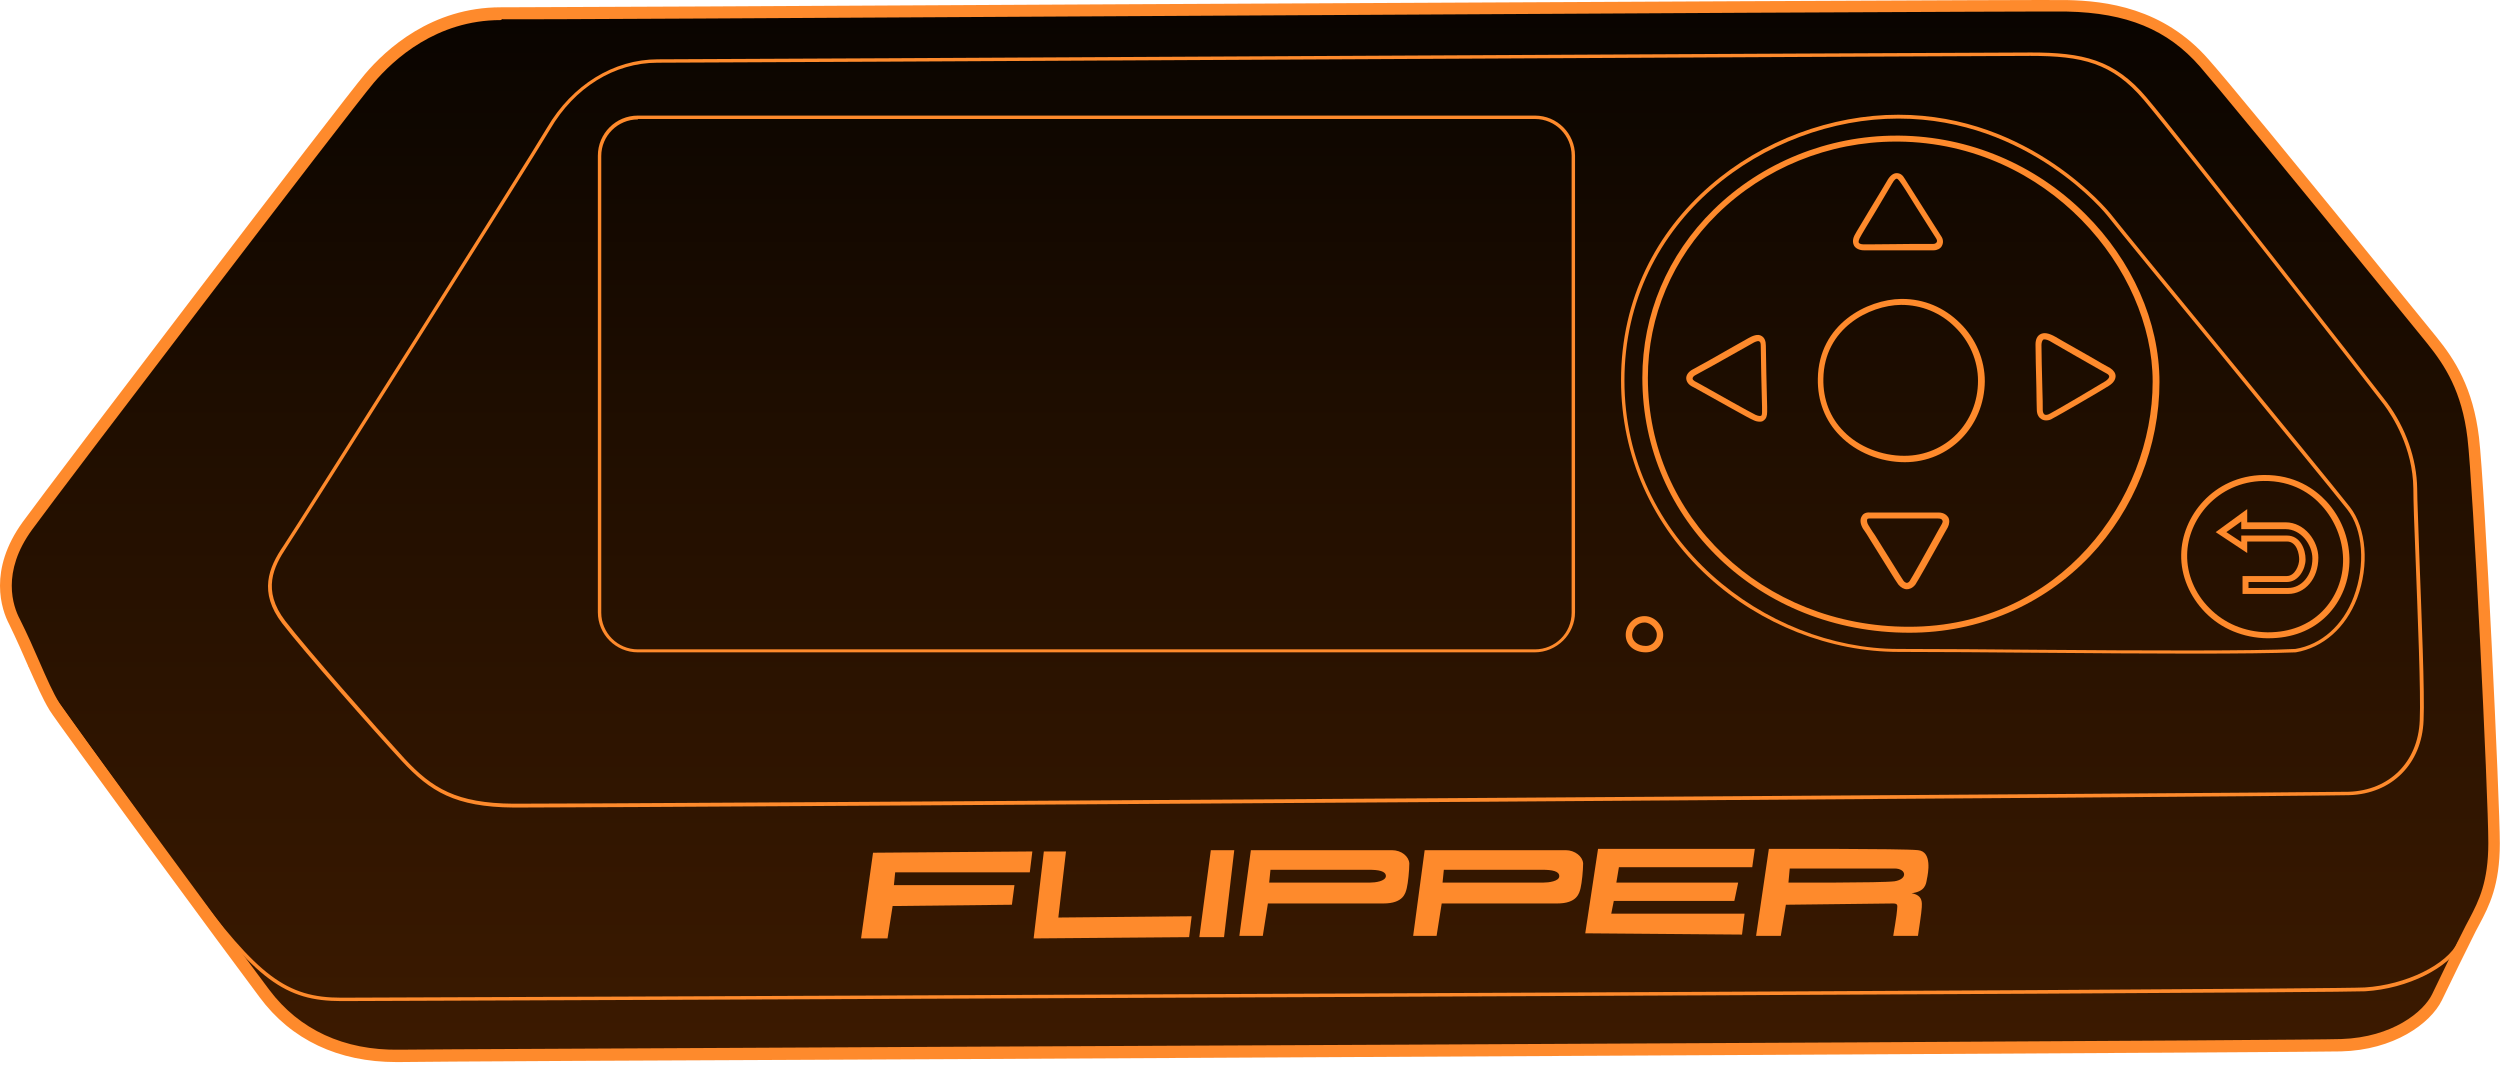
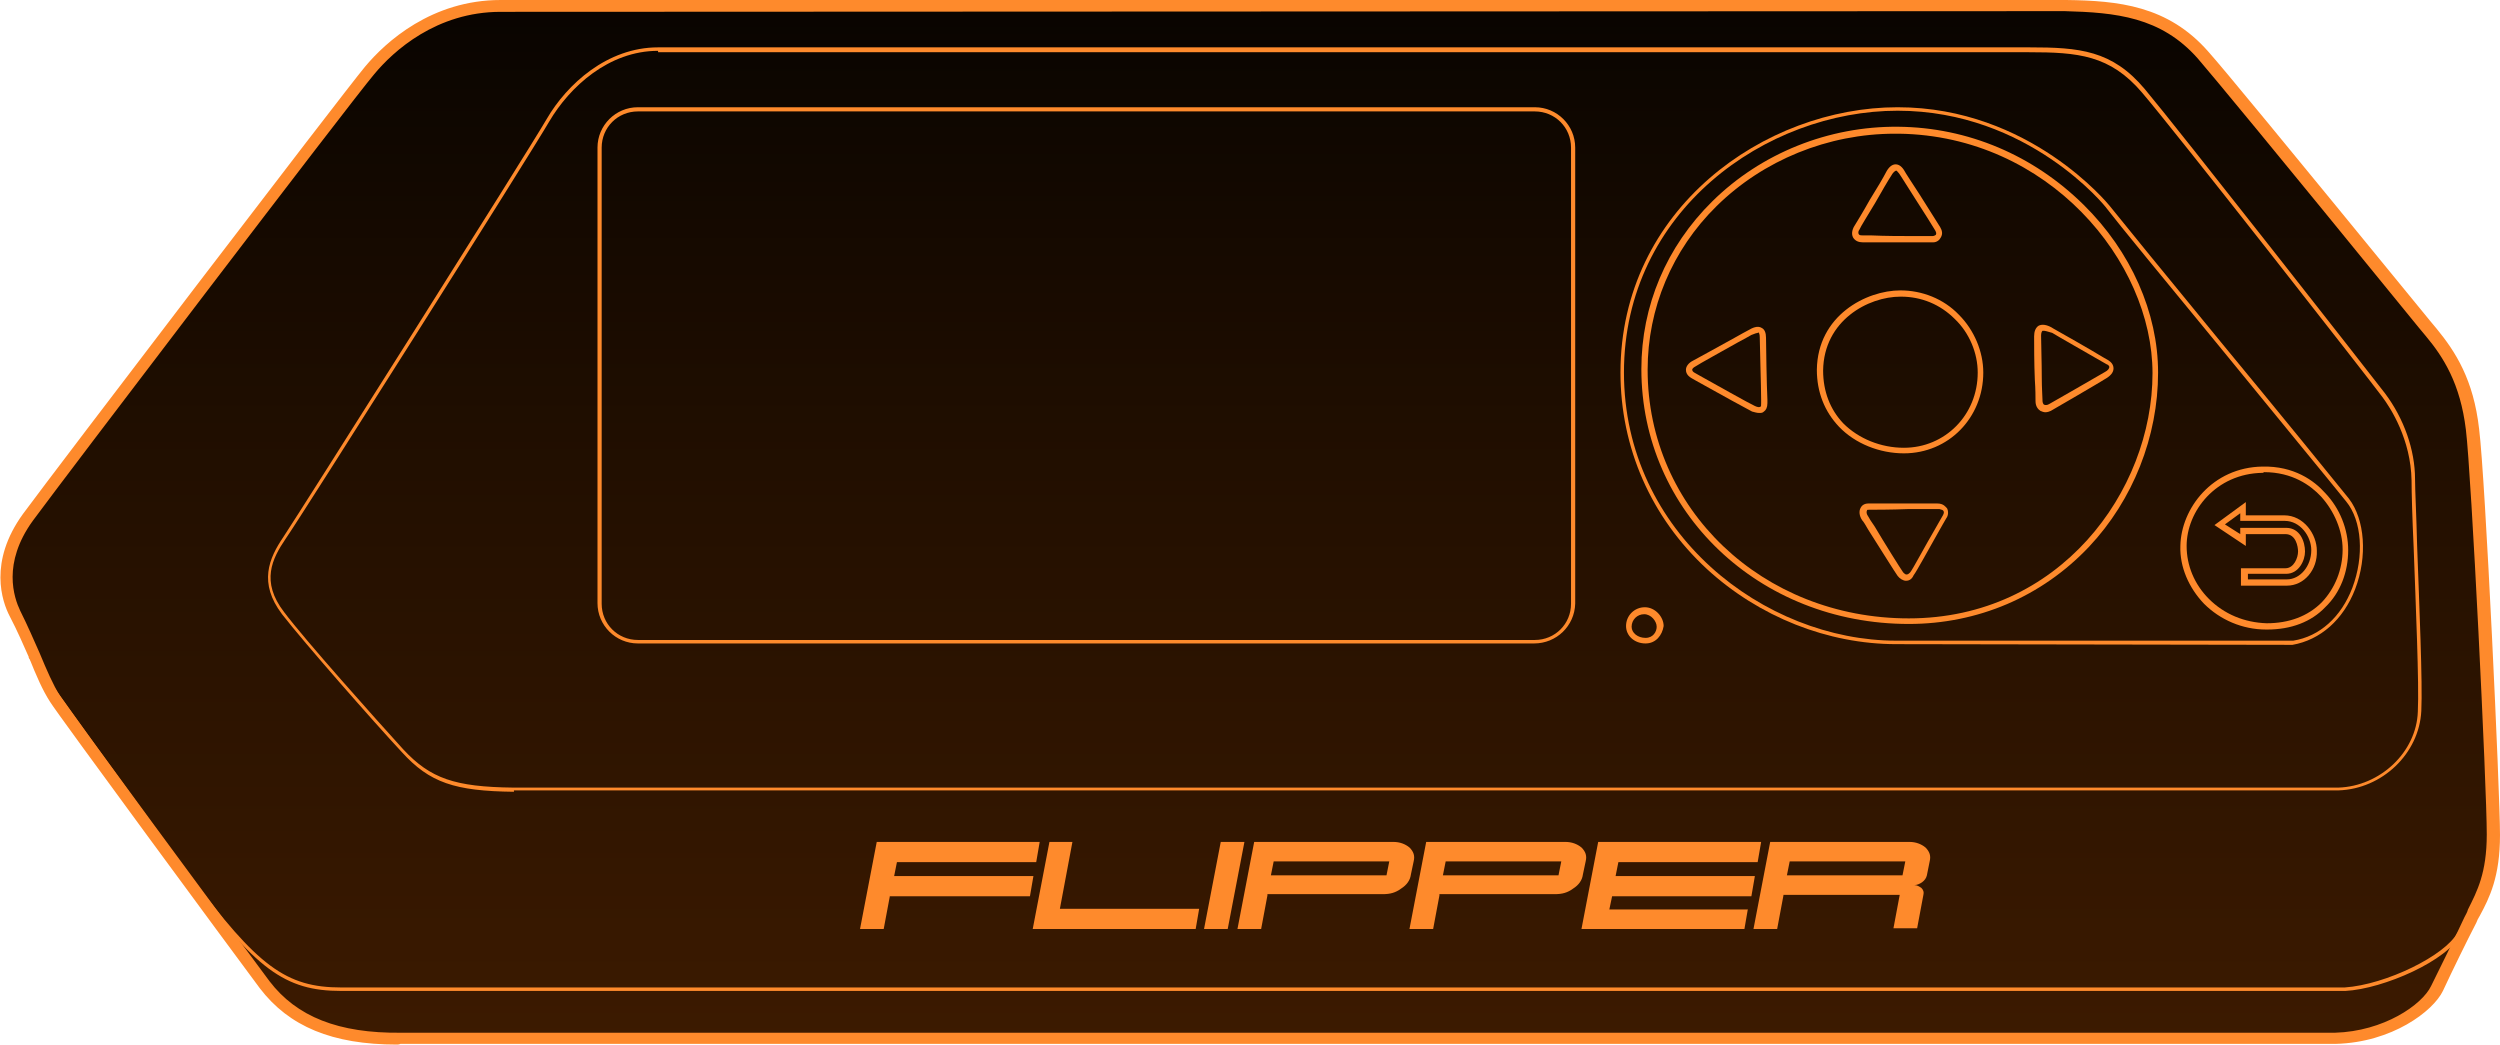
- <svg xmlns="http://www.w3.org/2000/svg" width="357" height="152" viewBox="0 0 357 152" fill="none">
-   <path d="M71.566 2.016C80.386 2.077 288.725 0.798 295.112 0.92C301.985 1.042 309.102 2.625 314.699 9.078C320.356 15.532 344.627 45.424 347.242 48.712C349.858 51.939 352.352 55.896 353.143 62.593C353.933 69.29 356.123 114.221 356.123 120.552C356.123 127.067 354.237 129.806 352.778 132.789C351.439 135.529 349.31 139.791 347.972 142.591C346.634 145.392 341.889 149.227 334.286 149.471C326.682 149.714 65.057 150.871 56.967 150.932C48.876 151.054 42.185 148.01 37.745 142.043C33.304 136.138 8.912 102.836 7.817 101.131C6.053 98.209 4.532 93.825 2.099 88.894C0.517 85.85 -0.152 80.858 3.924 75.195C8.06 69.534 49.12 15.592 52.709 11.331C56.358 6.947 62.745 1.955 71.566 2.016Z" fill="url(#paint0_linear_23:1661)" />
-   <path d="M56.601 151.663C48.329 151.663 41.577 148.497 37.075 142.409C32.939 136.929 8.242 103.323 7.087 101.435C6.052 99.731 5.14 97.6 4.045 95.165C3.254 93.338 2.342 91.268 1.308 89.137C0.213 87.067 -1.734 81.405 3.254 74.526C7.634 68.498 48.694 14.618 52.1 10.6C55.141 7.008 61.65 1.042 71.504 1.042C71.626 1.042 71.808 1.042 71.991 1.042C77.587 1.042 115.362 0.859 158.916 0.616C221.022 0.311 291.401 -0.054 295.112 0.007C300.708 0.128 308.92 1.103 315.368 8.469C317.801 11.209 325.222 20.159 347.12 47.129L347.911 48.103C350.588 51.391 353.142 55.409 353.994 62.41C354.846 69.472 356.975 114.464 356.975 120.43C356.975 126.397 355.454 129.38 354.055 131.998C353.872 132.363 353.69 132.668 353.507 133.033C352.108 135.833 350.04 140.034 348.702 142.835C347.059 146.183 341.828 149.958 334.285 150.141C329.358 150.262 218.467 150.81 137.565 151.236C94.133 151.419 59.825 151.602 56.966 151.663C56.845 151.663 56.723 151.663 56.601 151.663ZM71.504 2.868C62.319 2.868 56.236 8.469 53.377 11.818C49.971 15.836 8.972 69.594 4.593 75.622C0.152 81.71 1.855 86.58 2.829 88.407C3.923 90.598 4.836 92.668 5.627 94.495C6.661 96.869 7.573 98.939 8.546 100.522C9.581 102.166 33.973 135.407 38.474 141.374C42.732 147.036 49.119 150.019 57.027 149.897C59.886 149.836 94.194 149.714 137.625 149.471C218.589 149.106 329.419 148.558 334.346 148.375C341.646 148.131 346.086 144.479 347.303 141.982C348.641 139.182 350.709 134.92 352.108 132.181C352.291 131.815 352.473 131.511 352.656 131.146C353.994 128.589 355.332 125.91 355.332 120.369C355.332 113.551 353.142 68.986 352.352 62.532C351.561 55.896 349.128 52.182 346.634 49.077L345.843 48.103C323.944 21.194 316.523 12.244 314.151 9.504C309.528 4.208 303.688 1.833 295.172 1.651C291.462 1.59 221.083 1.955 159.037 2.32C114.145 2.564 75.397 2.807 71.687 2.746C71.565 2.868 71.504 2.868 71.504 2.868Z" fill="#FE8A2C" />
-   <path d="M48.754 142.957C40.725 142.957 36.588 139.913 26.734 126.579C17.245 113.794 4.167 95.286 4.045 95.104L4.471 94.799C4.592 94.982 17.731 113.429 27.16 126.275C36.892 139.425 40.907 142.47 48.754 142.47C51.431 142.47 331.73 141.374 337.692 141.008C343.531 140.643 349.432 137.782 351.013 134.494L351.5 134.738C349.797 138.208 343.774 141.191 337.752 141.556C331.73 141.861 51.37 142.957 48.754 142.957Z" fill="#FE8A2C" />
-   <path d="M74.242 115.316C73.816 115.316 73.512 115.316 73.329 115.316C64.996 115.255 61.407 113.003 57.392 108.68C53.316 104.297 43.341 92.973 40.299 89.016C36.893 84.571 38.353 81.04 40.482 77.935C42.672 74.647 75.215 23.142 78.135 18.21C81.724 12.122 87.624 8.469 93.95 8.469C97.418 8.469 145.229 8.226 191.459 7.982C238.176 7.739 286.413 7.495 290.002 7.495C297.362 7.495 301.924 8.469 306.547 13.949C311.292 19.55 338.848 54.861 340.855 57.479C343.531 61.071 345.113 65.515 345.174 69.777C345.174 71.421 345.356 75.074 345.478 79.335C345.782 87.615 346.269 98.939 346.086 102.896C345.843 109.046 341.585 113.368 335.441 113.551C330.21 113.733 93.159 115.316 74.242 115.316ZM289.941 7.982C286.352 7.982 238.115 8.226 191.398 8.469C145.168 8.713 97.418 8.956 93.889 8.956C87.746 8.956 82.028 12.487 78.561 18.454C75.641 23.385 43.097 74.891 40.907 78.179C39.083 80.918 37.379 84.267 40.725 88.65C43.766 92.608 53.742 103.931 57.757 108.315C61.711 112.577 65.178 114.707 73.329 114.768C82.758 114.829 330.088 113.185 335.38 113.064C341.22 112.881 345.295 108.802 345.539 102.896C345.721 98.939 345.234 87.615 344.93 79.335C344.748 75.074 344.626 71.36 344.626 69.777C344.565 63.932 341.646 59.427 340.429 57.783C338.422 55.105 310.866 19.854 306.122 14.253C301.62 8.956 297.301 7.982 289.941 7.982Z" fill="#FE8A2C" />
-   <path d="M313.056 93.338C306.547 93.338 298.883 93.277 291.34 93.216C283.919 93.155 276.984 93.094 271.145 93.094C261.351 93.094 251.436 89.198 243.954 82.379C235.925 75.013 231.484 65.089 231.484 54.313C231.484 30.874 252.045 16.384 271.084 16.384C290.002 16.384 301.194 30.326 301.316 30.447C302.898 32.456 309.832 40.919 317.192 49.869C325.222 59.671 333.555 69.838 335.563 72.395C337.935 75.439 338.361 80.736 336.597 85.423C334.954 89.685 331.73 92.486 327.837 93.155C324.857 93.277 319.504 93.338 313.056 93.338ZM271.084 16.932C252.288 16.932 231.971 31.239 231.971 54.374C231.971 77.265 252.166 92.668 271.084 92.668C276.924 92.668 283.919 92.729 291.279 92.79C306.304 92.912 321.815 92.973 327.777 92.668C331.487 92.059 334.589 89.32 336.11 85.241C337.813 80.736 337.448 75.621 335.198 72.76C333.19 70.203 324.857 60.097 316.827 50.234C309.467 41.284 302.533 32.822 300.951 30.813C300.829 30.63 289.758 16.932 271.084 16.932Z" fill="#FE8A2C" />
-   <path d="M273.883 121.404C271.754 121.161 252.592 121.222 252.592 121.222L250.768 133.642H254.296L255.026 129.197C255.026 129.197 269.564 129.015 270.354 129.015C271.145 129.015 270.902 129.441 270.902 129.928C270.902 130.415 270.354 133.642 270.354 133.642H273.883C273.883 133.642 274.43 130.111 274.43 129.563C274.43 129.015 274.673 127.858 272.97 127.554C274.917 127.31 275.038 126.275 275.16 125.544C275.342 124.692 275.951 121.587 273.883 121.404ZM270.537 125.849C268.59 126.092 255.391 126.031 255.391 126.031L255.573 124.022C255.573 124.022 269.32 124.022 270.537 124.022C272.24 124.022 272.483 125.544 270.537 125.849Z" fill="#FE8A2C" />
-   <path d="M228.2 121.222L226.375 133.276L248.76 133.459L249.125 130.476H230.086L230.451 128.649H247.665L248.213 126.032H230.815L231.18 123.84H250.22L250.585 121.222H228.2Z" fill="#FE8A2C" />
-   <path d="M223.577 121.405C222.238 121.405 203.442 121.405 203.442 121.405L201.8 133.642H205.145L205.875 129.015C205.875 129.015 219.501 129.015 222.36 129.015C225.219 129.015 225.523 127.554 225.706 126.823C225.888 126.092 226.071 124.266 226.071 123.292C226.01 122.318 224.915 121.405 223.577 121.405ZM220.413 126.032C219.684 126.032 205.997 126.032 205.997 126.032L206.179 124.205C206.179 124.205 218.832 124.205 220.231 124.205C221.63 124.205 222.664 124.388 222.664 125.118C222.664 125.849 221.143 126.032 220.413 126.032Z" fill="#FE8A2C" />
-   <path d="M198.758 121.405C197.42 121.405 178.624 121.405 178.624 121.405L176.981 133.642H180.327L181.057 129.015C181.057 129.015 194.683 129.015 197.542 129.015C200.401 129.015 200.705 127.554 200.887 126.823C201.07 126.092 201.252 124.266 201.252 123.292C201.191 122.318 200.157 121.405 198.758 121.405ZM195.656 126.032C194.926 126.032 181.239 126.032 181.239 126.032L181.422 124.205C181.422 124.205 194.074 124.205 195.473 124.205C196.872 124.205 197.907 124.388 197.907 125.118C197.846 125.849 196.386 126.032 195.656 126.032Z" fill="#FE8A2C" />
-   <path d="M172.906 121.405H176.252L174.792 133.824H171.264L172.906 121.405Z" fill="#FE8A2C" />
-   <path d="M149.061 121.587H152.225L151.13 131.024L170.169 130.841L169.804 133.824L147.602 134.007L149.061 121.587Z" fill="#FE8A2C" />
-   <path d="M122.966 133.946L124.669 121.77L147.419 121.587L147.054 124.57H127.832L127.65 126.397H144.864L144.499 129.197L127.467 129.38L126.737 134.007H122.966V133.946Z" fill="#FE8A2C" />
-   <path d="M272.666 90.355C251.254 90.355 234.526 74.343 234.526 53.948C234.526 44.937 238.115 36.414 244.685 29.96C251.558 23.203 261.048 19.367 270.78 19.367C270.963 19.367 271.085 19.367 271.267 19.367C281.182 19.489 290.611 23.446 297.728 30.508C304.48 37.205 308.373 45.972 308.373 54.556C308.373 63.689 304.784 72.76 298.458 79.396C291.706 86.458 282.581 90.355 272.666 90.355ZM270.72 20.219C261.169 20.219 251.923 23.994 245.232 30.569C238.845 36.84 235.317 45.181 235.317 53.948C235.317 73.856 251.68 89.502 272.605 89.502C294.078 89.502 307.399 71.36 307.399 54.496C307.399 38.484 292.496 20.463 271.145 20.219C271.024 20.219 270.902 20.219 270.72 20.219Z" fill="#FE8A2C" />
-   <path d="M323.884 91.146C323.823 91.146 323.762 91.146 323.762 91.146C320.356 91.085 317.193 89.807 314.881 87.433C312.691 85.18 311.414 82.197 311.475 79.214C311.536 73.795 316.037 67.951 323.215 67.829C327.716 67.768 330.575 69.838 332.217 71.603C334.286 73.856 335.441 76.778 335.502 79.761C335.563 82.866 334.346 85.85 332.278 87.92C330.149 90.05 327.29 91.146 323.884 91.146ZM323.215 68.681C316.584 68.803 312.387 74.221 312.326 79.214C312.266 81.953 313.421 84.754 315.489 86.824C317.618 89.016 320.538 90.233 323.762 90.294C323.823 90.294 323.884 90.294 323.884 90.294C326.986 90.294 329.663 89.259 331.609 87.311C333.556 85.363 334.651 82.623 334.59 79.761C334.529 77.022 333.434 74.282 331.548 72.212C330.088 70.568 327.412 68.62 323.215 68.681Z" fill="#FE8A2C" />
-   <path d="M272.301 84.145C271.875 84.145 271.449 83.902 271.084 83.475C270.78 83.11 268.834 79.883 266.948 76.9C266.522 76.17 266.157 75.683 266.036 75.5C265.671 74.891 265.549 74.221 265.853 73.734C265.975 73.491 266.279 73.126 267.009 73.186C267.739 73.186 270.233 73.186 272.423 73.186C274.43 73.186 276.255 73.186 276.802 73.186C277.654 73.186 278.019 73.613 278.201 73.856C278.445 74.282 278.384 74.83 278.14 75.317C278.019 75.561 277.532 76.352 276.985 77.387C275.707 79.701 273.882 82.927 273.517 83.475C273.092 84.023 272.605 84.145 272.301 84.145ZM266.948 74.039C266.765 74.039 266.644 74.1 266.644 74.16C266.583 74.282 266.583 74.648 266.826 75.013C266.948 75.195 267.252 75.743 267.739 76.413C269.077 78.544 271.51 82.501 271.814 82.927C271.936 83.11 272.179 83.232 272.301 83.232C272.483 83.232 272.666 83.049 272.727 82.927C273.092 82.379 274.917 79.092 276.133 76.9C276.681 75.865 277.167 75.074 277.289 74.83C277.411 74.587 277.471 74.404 277.35 74.282C277.289 74.1 277.046 74.039 276.681 74.039C276.194 74.039 274.308 74.039 272.362 74.039C270.111 74.039 267.739 74.039 266.948 74.039C267.009 74.039 266.948 74.039 266.948 74.039Z" fill="#FE8A2C" />
-   <path d="M251.314 60.218C251.01 60.218 250.706 60.158 250.341 59.975C249.733 59.731 245.779 57.479 242.373 55.591L241.582 55.165C240.913 54.8 240.791 54.252 240.791 54.008C240.791 53.522 241.156 53.034 241.764 52.73C242.373 52.426 245.596 50.599 247.726 49.382C248.638 48.895 249.307 48.468 249.672 48.286C250.22 47.981 251.01 47.616 251.558 47.981C251.984 48.225 252.166 48.712 252.166 49.382H251.74H252.166C252.166 50.477 252.288 56.018 252.349 58.088V58.818C252.349 59.366 252.227 59.792 251.862 60.036C251.74 60.158 251.558 60.218 251.314 60.218ZM251.071 48.712C250.949 48.712 250.645 48.773 250.159 49.077C249.794 49.26 249.125 49.686 248.212 50.173C245.961 51.452 242.798 53.217 242.19 53.522C241.825 53.704 241.703 53.887 241.703 54.069C241.703 54.191 241.825 54.313 242.008 54.435L242.798 54.861C244.745 55.957 250.037 58.94 250.706 59.244C251.132 59.427 251.375 59.427 251.497 59.366C251.558 59.305 251.619 59.183 251.619 58.879V58.148C251.558 56.078 251.436 50.538 251.436 49.442C251.436 49.016 251.375 48.834 251.254 48.773C251.193 48.712 251.132 48.712 251.071 48.712Z" fill="#FE8A2C" />
-   <path d="M292.192 60.036C291.948 60.036 291.705 59.975 291.522 59.853C291.218 59.671 290.853 59.305 290.853 58.453C290.853 57.966 290.793 56.748 290.793 55.287C290.732 53.035 290.671 50.234 290.671 49.199C290.671 48.468 290.914 47.981 291.34 47.738C291.887 47.433 292.557 47.555 293.53 48.103C294.321 48.59 298.275 50.782 300.221 51.939L301.316 52.547C301.803 52.852 302.107 53.278 302.107 53.704C302.107 54.069 301.924 54.617 301.133 55.104C300.099 55.774 293.895 59.366 293.165 59.731C292.8 59.975 292.496 60.036 292.192 60.036ZM291.948 48.468C291.827 48.468 291.766 48.468 291.766 48.529C291.644 48.59 291.522 48.895 291.522 49.26C291.522 50.234 291.583 53.095 291.644 55.348C291.705 56.809 291.705 58.027 291.705 58.514C291.705 58.757 291.766 59.062 291.948 59.184C292.131 59.305 292.435 59.244 292.739 59.062C293.469 58.697 299.674 55.044 300.647 54.435C301.012 54.191 301.194 53.948 301.194 53.765C301.194 53.643 301.073 53.461 300.829 53.339L299.734 52.73C297.727 51.573 293.834 49.382 293.043 48.895C292.496 48.529 292.131 48.468 291.948 48.468Z" fill="#FE8A2C" />
-   <path d="M276.133 35.744H276.072C275.647 35.744 269.503 35.744 267.191 35.744H266.157C265.549 35.744 265.002 35.501 264.758 35.075C264.637 34.831 264.454 34.344 264.819 33.613C265.062 33.126 266.097 31.483 267.131 29.717C268.104 28.134 269.077 26.49 269.442 25.881C269.868 25.09 270.355 24.725 270.841 24.725C271.328 24.725 271.693 24.968 271.997 25.516C272.24 25.881 273.214 27.464 274.308 29.169C275.525 31.056 276.863 33.248 277.167 33.674C277.532 34.161 277.532 34.709 277.289 35.135C277.107 35.501 276.62 35.744 276.133 35.744ZM273.396 34.831C274.856 34.831 275.89 34.831 276.072 34.831C276.255 34.831 276.437 34.77 276.559 34.587C276.681 34.405 276.559 34.161 276.437 33.979C276.133 33.492 274.795 31.422 273.578 29.473C272.544 27.769 271.51 26.186 271.267 25.881C271.085 25.638 270.963 25.516 270.841 25.516C270.78 25.516 270.537 25.577 270.172 26.247C269.807 26.855 268.834 28.499 267.861 30.143C266.826 31.848 265.792 33.552 265.549 34.039C265.488 34.161 265.367 34.466 265.427 34.648C265.488 34.77 265.732 34.892 266.097 34.892H267.131C269.381 34.892 271.693 34.831 273.396 34.831Z" fill="#FE8A2C" />
-   <path d="M326.742 84.815H320.234V82.258H326.56C327.716 82.258 328.324 80.736 328.324 79.883C328.324 79.153 328.02 77.326 326.56 77.326H320.903V78.97L316.401 75.987L320.903 72.699V74.587H326.377C329.115 74.587 331.061 77.265 331.061 79.64C331.061 82.623 329.175 84.815 326.742 84.815ZM321.085 83.962H326.742C328.689 83.962 330.21 82.136 330.21 79.761C330.21 77.752 328.567 75.561 326.377 75.561H320.051V74.465L317.922 75.987L320.051 77.387V76.474H326.56C328.506 76.474 329.236 78.483 329.236 79.883C329.236 81.223 328.263 83.11 326.56 83.11H321.085V83.962Z" fill="#FE8A2C" />
-   <path d="M235.012 93.155C233.37 93.155 232.153 92.12 232.153 90.659C232.153 89.198 233.37 87.981 234.83 87.981C236.351 87.981 237.506 89.381 237.506 90.659C237.506 91.938 236.594 93.155 235.012 93.155ZM234.83 88.894C233.857 88.894 233.066 89.685 233.066 90.659C233.066 91.573 233.917 92.242 235.012 92.242C236.107 92.242 236.594 91.329 236.594 90.659C236.655 89.99 235.864 88.894 234.83 88.894Z" fill="#FE8A2C" />
-   <path d="M271.996 66.002C268.529 66.002 265.062 64.602 262.75 62.227C260.621 60.097 259.527 57.235 259.587 54.069C259.709 46.277 266.644 42.745 271.51 42.685C271.571 42.685 271.571 42.685 271.631 42.685C274.734 42.685 277.654 43.902 279.904 46.155C282.155 48.347 283.432 51.391 283.432 54.435C283.371 60.888 278.383 66.002 271.996 66.002ZM271.449 43.537C266.948 43.598 260.5 46.885 260.378 54.069C260.317 57.053 261.351 59.67 263.298 61.619C265.427 63.81 268.712 65.089 271.936 65.089C277.836 65.089 282.459 60.401 282.459 54.374C282.459 51.512 281.242 48.712 279.174 46.703C277.106 44.633 274.369 43.537 271.51 43.537C271.51 43.537 271.51 43.537 271.449 43.537Z" fill="#FE8A2C" />
-   <path d="M219.136 93.156H91.091C87.928 93.156 85.373 90.598 85.373 87.433V22.229C85.373 19.063 87.928 16.506 91.091 16.506H219.197C222.36 16.506 224.915 19.063 224.915 22.229V87.433C224.915 90.598 222.299 93.156 219.136 93.156ZM91.091 17.053C88.232 17.053 85.86 19.367 85.86 22.289V87.493C85.86 90.355 88.171 92.729 91.091 92.729H219.197C222.056 92.729 224.428 90.416 224.428 87.493V22.229C224.428 19.367 222.116 16.993 219.197 16.993H91.091V17.053Z" fill="#FE8A2C" />
-   <defs>
-     <linearGradient id="paint0_linear_23:1661" x1="178.48" y1="150.827" x2="178.48" y2="0.87" gradientUnits="userSpaceOnUse">
-       <stop stop-color="#3C1A00" />
-       <stop offset="0.551" stop-color="#220F00" />
-       <stop offset="1" stop-color="#090400" />
-     </linearGradient>
-   </defs>
+ <svg xmlns="http://www.w3.org/2000/svg" version="1.1" id="Layer_1" x="0px" y="0px" viewBox="0 0 359 150" xml:space="preserve" width="359" height="150">
+   <defs id="defs92" />
+   <style type="text/css" id="style2">
+ 	.st0{fill:url(#SVGID_1_);}
+ 	.st1{fill:#FE8A2C;}
+ </style>
+   <g id="g87">
+     <g id="g85">
+       <linearGradient id="SVGID_1_" gradientUnits="userSpaceOnUse" x1="179.419" y1="149.132" x2="179.419" y2="0.866">
+         <stop offset="0" style="stop-color:#3C1A00" id="stop4" />
+         <stop offset="0.551" style="stop-color:#220F00" id="stop6" />
+         <stop offset="1" style="stop-color:#090400" id="stop8" />
+       </linearGradient>
+       <path class="st0" d="m 72,0.9 h 224.7 c 6.9,0.1 14,0.6 19.7,7.1 5.7,6.5 30.1,36.5 32.7,39.8 2.7,3.3 5.1,7.2 5.9,13.9 0.8,6.7 3,51.8 3,58.2 0,6.6 -1.9,9.3 -3.3,12.3 -1.4,2.8 -3.5,7.1 -4.8,9.9 -1.3,2.8 -7,6.9 -14.6,7.2 H 57.5 c -8.2,0.1 -15.1,-1.8 -19.6,-7.7 -4.5,-6 -29,-39.4 -30.1,-41.1 C 6.1,97.4 4.6,93 2.1,88.1 0.5,85 -0.2,80 4,74.3 8.1,68.6 49.4,14.5 53,10.2 56.7,5.9 63.1,0.8 72,0.9 Z" id="path11" />
+       <g id="g15">
+         <path class="st1" d="M 57,150 C 47.7,150 41.5,147.4 37.3,141.9 33.2,136.4 8.3,102.6 7.2,100.8 6.1,99.1 5.2,97 4.2,94.5 3.4,92.7 2.5,90.6 1.4,88.5 0.3,86.4 -1.7,80.7 3.3,73.8 7.7,67.8 49,13.7 52.4,9.6 55.4,6 62,0 71.9,0 71.9,0 72,0 72,0 h 224.7 c 7.5,0.1 14.6,0.8 20.4,7.4 2.4,2.7 9.8,11.7 31.8,38.6 l 1,1.2 c 2.7,3.3 5.3,7.3 6.1,14.4 0.9,7.1 3,52.3 3,58.3 0,6 -1.5,9 -2.9,11.6 -0.2,0.3 -0.4,0.7 -0.5,1 -1.4,2.7 -3.5,7 -4.8,9.8 -1.4,2.9 -7.3,7.4 -15.4,7.6 H 57.5 C 57.3,150 57.1,150 57,150 Z M 71.9,1.7 c -9.2,0 -15.4,5.6 -18.2,9 -3.4,4 -44.6,58.1 -49,64.1 -4.4,6.1 -2.7,11 -1.8,12.9 1.1,2.2 2,4.3 2.8,6.1 1,2.4 1.9,4.5 2.9,6.1 1,1.6 25.6,35 30.1,41 3.9,5.1 9.9,7.5 18.9,7.4 h 277.7 c 7,-0.2 12.5,-4 13.8,-6.7 1.4,-2.8 3.5,-7.1 4.8,-9.9 0.2,-0.4 0.4,-0.7 0.5,-1.1 1.3,-2.6 2.7,-5.2 2.7,-10.8 0,-6.8 -2.2,-51.6 -3,-58.1 -0.8,-6.6 -3.2,-10.4 -5.8,-13.5 l -1,-1.2 C 325.4,20.1 318,11.2 315.6,8.4 310.3,2.4 303.8,1.8 296.5,1.6 L 71.9,1.7 c 0,0 0,0 0,0 z" id="path13" />
+       </g>
+       <g id="g19">
+         <path class="st1" d="m 49,142.3 c -8.1,0 -12.3,-3.1 -22.1,-16.4 C 17.4,113.1 4.2,94.6 4.1,94.4 l 0.4,-0.3 c 0.1,0.2 13.3,18.7 22.8,31.6 9.7,13.1 13.8,16.1 21.7,16.1 h 287.7 c 5.9,-0.4 14.5,-4.6 16.2,-7.9 l 0.5,0.2 c -1.8,3.8 -11.1,7.9 -16.6,8.2 z" id="path17" />
+       </g>
+       <g id="g23">
+         <path class="st1" d="M 73.8,113.7 C 65.3,113.6 61.7,112.4 57.7,108 53.6,103.6 43.6,92.2 40.5,88.2 c -3.4,-4.5 -1.9,-8 0.2,-11.1 2.2,-3.3 34.9,-55 37.8,-60 2.9,-5 8.7,-10.3 16,-10.3 h 196.9 c 7.2,0 11.9,0.4 16.6,6 4.7,5.6 32.5,41.1 34.5,43.7 2.7,3.6 4.3,8.1 4.3,12.3 0,1.6 0.2,5.3 0.3,9.6 0.3,8.3 0.8,19.7 0.6,23.7 -0.3,6.1 -5.6,11.2 -11.9,11.4 H 73.8 Z M 94.5,7.3 c -7.1,0 -12.7,5.2 -15.6,10.1 -2.9,5 -35.6,56.7 -37.9,60 -1.9,2.8 -3.6,6.1 -0.2,10.5 3,4 13.1,15.3 17.1,19.7 3.9,4.2 7.4,5.4 15.8,5.5 h 262.1 c 6,-0.2 11.2,-5.1 11.4,-10.9 0.2,-4 -0.3,-15.3 -0.6,-23.6 -0.2,-4.3 -0.3,-8 -0.3,-9.6 -0.1,-5.9 -3,-10.4 -4.2,-12 -2,-2.7 -29.7,-38.1 -34.5,-43.7 C 303,7.9 298.4,7.5 291.3,7.5 H 94.5 Z" id="path21" />
+       </g>
+       <g id="g27">
+         <path class="st1" d="m 272.3,92.5 c -9.8,0 -19.7,-3.9 -27.2,-10.8 -8,-7.4 -12.4,-17.4 -12.4,-28.2 0,-23.5 20.7,-38.1 39.8,-38.1 19,0 30.3,14 30.4,14.1 1.6,2 8.6,10.6 16,19.6 8.1,9.8 16.4,20 18.4,22.5 2.3,3 2.7,8.3 0.9,13 -1.7,4.4 -5,7.3 -9,8 z m 0.2,-76.6 c -18.9,0 -39.3,14.4 -39.3,37.6 0,23.1 20.2,38.5 39.1,38.5 h 57 c 3.8,-0.6 6.9,-3.4 8.5,-7.6 1.7,-4.5 1.4,-9.6 -0.9,-12.4 v 0 c -2,-2.5 -10.4,-12.7 -18.4,-22.5 -7.4,-9 -14.4,-17.5 -16,-19.6 -0.1,-0.2 -11.2,-14 -30,-14 z" id="path25" />
+       </g>
+       <g id="g31">
+         <path class="st1" d="m 274.1,89.6 c -21.5,0 -38.4,-16.1 -38.4,-36.6 0,-9.1 3.6,-17.6 10.2,-24.1 7,-6.9 16.7,-10.8 26.7,-10.7 10,0.1 19.4,4.1 26.6,11.2 6.8,6.7 10.7,15.5 10.7,24.1 0,9.2 -3.6,18.3 -9.9,25 -6.8,7.2 -16,11.1 -25.9,11.1 z m -2,-70.4 c -9.6,0 -18.9,3.8 -25.6,10.4 -6.4,6.3 -9.9,14.7 -9.9,23.5 0,20 16.5,35.7 37.5,35.7 21.6,0 35,-18.2 35,-35.2 0,-16.1 -15,-34.1 -36.4,-34.4 -0.2,0 -0.4,0 -0.6,0 z" id="path29" />
+       </g>
+       <g id="g35">
+         <path class="st1" d="m 325.6,90.4 c -0.1,0 -0.1,0 -0.2,0 -3.4,0 -6.6,-1.4 -8.9,-3.7 -2.2,-2.3 -3.5,-5.3 -3.4,-8.3 0.1,-5.4 4.6,-11.3 11.8,-11.4 v 0 c 4.5,-0.1 7.4,2 9,3.8 2.1,2.2 3.3,5.2 3.3,8.2 0,3.1 -1.1,6.1 -3.3,8.2 -2,2.1 -4.9,3.2 -8.3,3.2 z M 324.9,67.9 C 318.2,68 314,73.4 314,78.4 c 0,2.8 1.1,5.5 3.2,7.6 2.2,2.2 5.1,3.4 8.3,3.5 3.2,0 5.9,-1 7.9,-3 1.9,-2 3,-4.7 3,-7.6 0,-2.7 -1.2,-5.5 -3.1,-7.6 -1.5,-1.6 -4.1,-3.5 -8.2,-3.5 -0.1,0.1 -0.1,0.1 -0.2,0.1 z" id="path33" />
+       </g>
+       <g id="g39">
+         <path class="st1" d="m 273.7,83.4 c -0.4,0 -0.9,-0.3 -1.2,-0.7 -0.3,-0.4 -2.3,-3.6 -4.2,-6.6 -0.4,-0.7 -0.7,-1.2 -0.9,-1.4 -0.4,-0.6 -0.5,-1.3 -0.2,-1.8 0.1,-0.2 0.4,-0.6 1.1,-0.6 v 0 c 0.7,0 3.2,0 5.5,0 2,0 3.9,0 4.4,0 0.9,0 1.2,0.5 1.4,0.7 0.2,0.4 0.2,1 -0.1,1.4 -0.1,0.2 -0.6,1 -1.2,2.1 -1.3,2.3 -3.1,5.6 -3.5,6.1 -0.3,0.7 -0.8,0.8 -1.1,0.8 0,0 0,0 0,0 z m -5.3,-10.2 c -0.2,0 -0.3,0 -0.3,0.1 -0.1,0.2 -0.1,0.5 0.2,0.9 0.1,0.2 0.4,0.7 0.9,1.4 1.3,2.2 3.8,6.2 4.1,6.6 0.2,0.2 0.3,0.3 0.5,0.3 0.2,0 0.4,-0.2 0.5,-0.3 0.4,-0.5 2.2,-3.9 3.5,-6.1 0.6,-1 1,-1.8 1.2,-2.1 0.1,-0.2 0.2,-0.4 0.1,-0.6 -0.1,-0.2 -0.3,-0.2 -0.6,-0.3 -0.5,0 -2.4,0 -4.4,0 -2.6,0.1 -5,0.1 -5.7,0.1 v 0 c 0,0 0,0 0,0 z" id="path37" />
+       </g>
+       <g id="g43">
+         <path class="st1" d="m 252.6,59.3 c -0.3,0 -0.6,-0.1 -1,-0.2 -0.6,-0.3 -4.6,-2.5 -8,-4.4 l -0.7,-0.4 c -0.7,-0.4 -0.8,-0.9 -0.8,-1.2 0,-0.5 0.4,-1 1,-1.3 0.6,-0.3 3.8,-2.1 6,-3.3 0.9,-0.5 1.6,-0.9 2,-1.1 0.5,-0.3 1.3,-0.7 1.9,-0.3 0.4,0.2 0.6,0.7 0.6,1.4 h -0.4 0.4 c 0,1.1 0.1,7 0.2,8.9 v 0.5 c 0,0.6 -0.2,1 -0.5,1.2 -0.2,0.2 -0.4,0.2 -0.7,0.2 z m -0.2,-11.5 c -0.1,0 -0.4,0.1 -0.9,0.3 -0.3,0.2 -1.1,0.6 -2,1.1 -2.3,1.3 -5.4,3 -6,3.4 -0.4,0.2 -0.5,0.4 -0.5,0.5 0,0.1 0.1,0.3 0.3,0.4 l 0.7,0.4 c 1.8,1 7.3,4.1 8,4.4 0.4,0.2 0.7,0.2 0.8,0.1 0.1,0 0.1,-0.2 0.1,-0.5 v -0.5 c 0,-1.9 -0.2,-7.8 -0.2,-9 0,-0.4 -0.1,-0.6 -0.2,-0.7 0,0.1 0,0.1 -0.1,0.1 z" id="path41" />
+       </g>
+       <g id="g47">
+         <path class="st1" d="m 293.7,59.2 c -0.2,0 -0.5,-0.1 -0.7,-0.2 -0.3,-0.2 -0.7,-0.6 -0.7,-1.4 0,-0.5 0,-1.7 -0.1,-3.1 -0.1,-2.3 -0.1,-5.2 -0.1,-6.2 0,-0.7 0.2,-1.2 0.6,-1.5 0.5,-0.3 1.3,-0.2 2.2,0.4 0.9,0.5 5.3,3 7.1,4.1 l 0.7,0.4 c 0.5,0.3 0.8,0.7 0.8,1.2 0,0.4 -0.2,0.9 -1,1.4 -1.1,0.7 -7.3,4.3 -8,4.7 -0.2,0.1 -0.5,0.2 -0.8,0.2 z m -0.2,-11.7 c -0.1,0 -0.2,0 -0.2,0 -0.1,0.1 -0.2,0.3 -0.2,0.7 0,1 0.1,3.9 0.1,6.1 0,1.4 0.1,2.7 0.1,3.1 0,0.2 0,0.5 0.2,0.7 0.2,0.1 0.5,0.1 0.8,-0.1 0.7,-0.4 7,-4 8,-4.6 0.4,-0.2 0.6,-0.5 0.6,-0.7 0,-0.1 -0.1,-0.3 -0.4,-0.4 l -0.7,-0.4 c -1.9,-1.1 -6.3,-3.6 -7.1,-4.1 -0.7,-0.2 -1,-0.3 -1.2,-0.3 z" id="path45" />
+       </g>
+       <g id="g51">
+         <path class="st1" d="m 277.6,34.8 c -0.1,0 -0.1,0 0,0 -0.5,0 -6.7,0 -9,0 h -1.1 c -0.6,0 -1.1,-0.2 -1.4,-0.7 -0.1,-0.2 -0.3,-0.7 0.1,-1.5 0.3,-0.5 1.3,-2.1 2.3,-3.9 1,-1.6 2,-3.3 2.3,-3.9 0.4,-0.8 0.9,-1.2 1.4,-1.2 0.4,0 0.8,0.2 1.2,0.8 0.2,0.4 1.2,1.9 2.3,3.6 1.2,1.9 2.6,4.1 2.9,4.6 0.3,0.5 0.4,1 0.1,1.5 -0.2,0.4 -0.6,0.7 -1.1,0.7 z m -2.8,-0.9 c 1.5,0 2.5,0 2.7,0 0.2,0 0.4,-0.1 0.5,-0.2 0.1,-0.2 0,-0.4 -0.1,-0.6 -0.3,-0.5 -1.6,-2.6 -2.9,-4.6 -1.1,-1.7 -2,-3.2 -2.3,-3.6 -0.2,-0.2 -0.3,-0.4 -0.4,-0.4 0,0 0,0 0,0 0,0 -0.3,0 -0.7,0.7 -0.4,0.6 -1.4,2.3 -2.3,3.9 -1,1.7 -2.1,3.4 -2.3,3.9 -0.1,0.1 -0.2,0.4 -0.1,0.6 0.1,0.2 0.3,0.2 0.6,0.2 h 1.1 c 2.2,0.1 4.5,0.1 6.2,0.1 z" id="path49" />
+       </g>
+       <g id="g55">
+         <path class="st1" d="m 328.4,84.1 h -6.6 v -2.5 h 6.4 c 1.2,0 1.8,-1.5 1.8,-2.4 0,-0.7 -0.3,-2.5 -1.8,-2.5 h -5.7 v 1.7 l -4.5,-3 4.5,-3.3 V 74 h 5.5 c 2.8,0 4.7,2.7 4.7,5.1 0.1,2.7 -1.8,5 -4.3,5 z m -5.7,-0.9 h 5.7 c 1.9,0 3.5,-1.9 3.5,-4.2 0,-2 -1.6,-4.2 -3.8,-4.2 h -6.4 v -1.1 l -2.2,1.6 2.2,1.4 v -0.9 h 6.6 c 2,0 2.7,2 2.7,3.4 0,1.3 -0.9,3.2 -2.7,3.2 h -5.5 v 0.8 z" id="path53" />
+       </g>
+       <g id="g59">
+         <path class="st1" d="m 236.3,92.4 c -1.6,0 -2.8,-1.1 -2.8,-2.5 0,-1.5 1.2,-2.7 2.7,-2.7 1.5,0 2.7,1.4 2.7,2.7 -0.2,1.3 -1.1,2.5 -2.6,2.5 z m -0.2,-4.2 c -1,0 -1.8,0.8 -1.8,1.8 0,0.9 0.9,1.6 2,1.6 1.1,0 1.6,-0.9 1.6,-1.6 0,-0.8 -0.8,-1.8 -1.8,-1.8 z" id="path57" />
+       </g>
+       <g id="g63">
+         <path class="st1" d="m 273.4,65.1 c -3.5,0 -7,-1.4 -9.3,-3.8 -2.1,-2.2 -3.2,-5 -3.2,-8.2 0.1,-7.8 7.1,-11.4 12,-11.4 v 0 c 3.1,0 6.2,1.2 8.4,3.5 2.2,2.2 3.5,5.3 3.5,8.3 0,6.5 -5,11.6 -11.4,11.6 z m -0.5,-22.5 v 0 c -4.6,0 -11,3.4 -11.1,10.6 0,3 1,5.6 2.9,7.6 2.2,2.2 5.4,3.5 8.7,3.5 5.9,0 10.6,-4.7 10.6,-10.8 0,-2.8 -1.2,-5.7 -3.3,-7.7 -2.1,-2.1 -4.8,-3.2 -7.7,-3.2 -0.1,0 -0.1,0 -0.1,0 z" id="path61" />
+       </g>
+       <g id="g67">
+         <path class="st1" d="M 220.3,92.4 H 91.6 c -3.2,0 -5.8,-2.6 -5.8,-5.8 V 21.2 c 0,-3.2 2.6,-5.8 5.8,-5.8 h 128.8 c 3.2,0 5.8,2.6 5.8,5.8 v 65.5 c -0.1,3.2 -2.7,5.7 -5.9,5.7 z M 91.6,16 c -2.9,0 -5.2,2.3 -5.2,5.2 v 65.5 c 0,2.9 2.3,5.2 5.2,5.2 h 128.8 c 2.9,0 5.2,-2.3 5.2,-5.2 V 21.2 c 0,-2.9 -2.3,-5.2 -5.2,-5.2 z" id="path65" />
+       </g>
+       <g id="g83">
+         <path class="st1" d="m 127.8,128.6 -0.9,4.8 h -3.4 l 2.4,-12.5 h 23.4 l -0.5,2.9 h -20 l -0.4,2 h 20 l -0.5,2.9 h -20.1 z" id="path69" />
+         <path class="st1" d="m 154,120.9 -1.8,9.6 h 20 l -0.5,2.9 h -23.4 l 2.4,-12.5 z" id="path71" />
+         <path class="st1" d="m 178.7,120.9 -2.4,12.5 h -3.4 l 2.4,-12.5 z" id="path73" />
+         <path class="st1" d="m 182,128.6 -0.9,4.8 h -3.4 l 2.4,-12.5 h 20 c 0.9,0 1.7,0.3 2.3,0.8 0.6,0.6 0.8,1.2 0.6,2 l -0.4,1.9 c -0.1,0.8 -0.6,1.5 -1.4,2 -0.8,0.6 -1.6,0.8 -2.6,0.8 H 182 Z m 0.9,-4.9 -0.4,2 h 16.6 l 0.4,-2 z" id="path75" />
+         <path class="st1" d="m 206.7,128.6 -0.9,4.8 h -3.4 l 2.4,-12.5 h 20 c 0.9,0 1.7,0.3 2.3,0.8 0.6,0.6 0.8,1.2 0.6,2 l -0.4,1.9 c -0.1,0.8 -0.6,1.5 -1.4,2 -0.8,0.6 -1.6,0.8 -2.6,0.8 h -16.6 z m 0.9,-4.9 -0.4,2 h 16.6 l 0.4,-2 z" id="path77" />
+         <path class="st1" d="m 251,130.5 -0.5,2.9 h -23.4 l 2.4,-12.5 h 23.4 l -0.5,2.9 h -20 l -0.4,2 h 20 l -0.5,2.9 h -20 l -0.4,1.9 H 251 Z" id="path79" />
+         <path class="st1" d="m 256.1,128.6 -0.9,4.8 h -3.4 l 2.4,-12.5 h 20 c 0.9,0 1.7,0.3 2.3,0.8 0.6,0.6 0.8,1.2 0.6,2 l -0.4,2 c -0.1,0.4 -0.3,0.7 -0.7,1 -0.3,0.2 -0.7,0.4 -1.1,0.4 0.4,0 0.7,0.2 1,0.4 0.3,0.3 0.4,0.6 0.3,1 l -0.9,4.8 h -3.4 l 0.9,-4.8 h -16.7 z m 17.1,-2.9 0.4,-2 H 257 l -0.4,2 z" id="path81" />
+       </g>
+     </g>
+   </g>
</svg>
